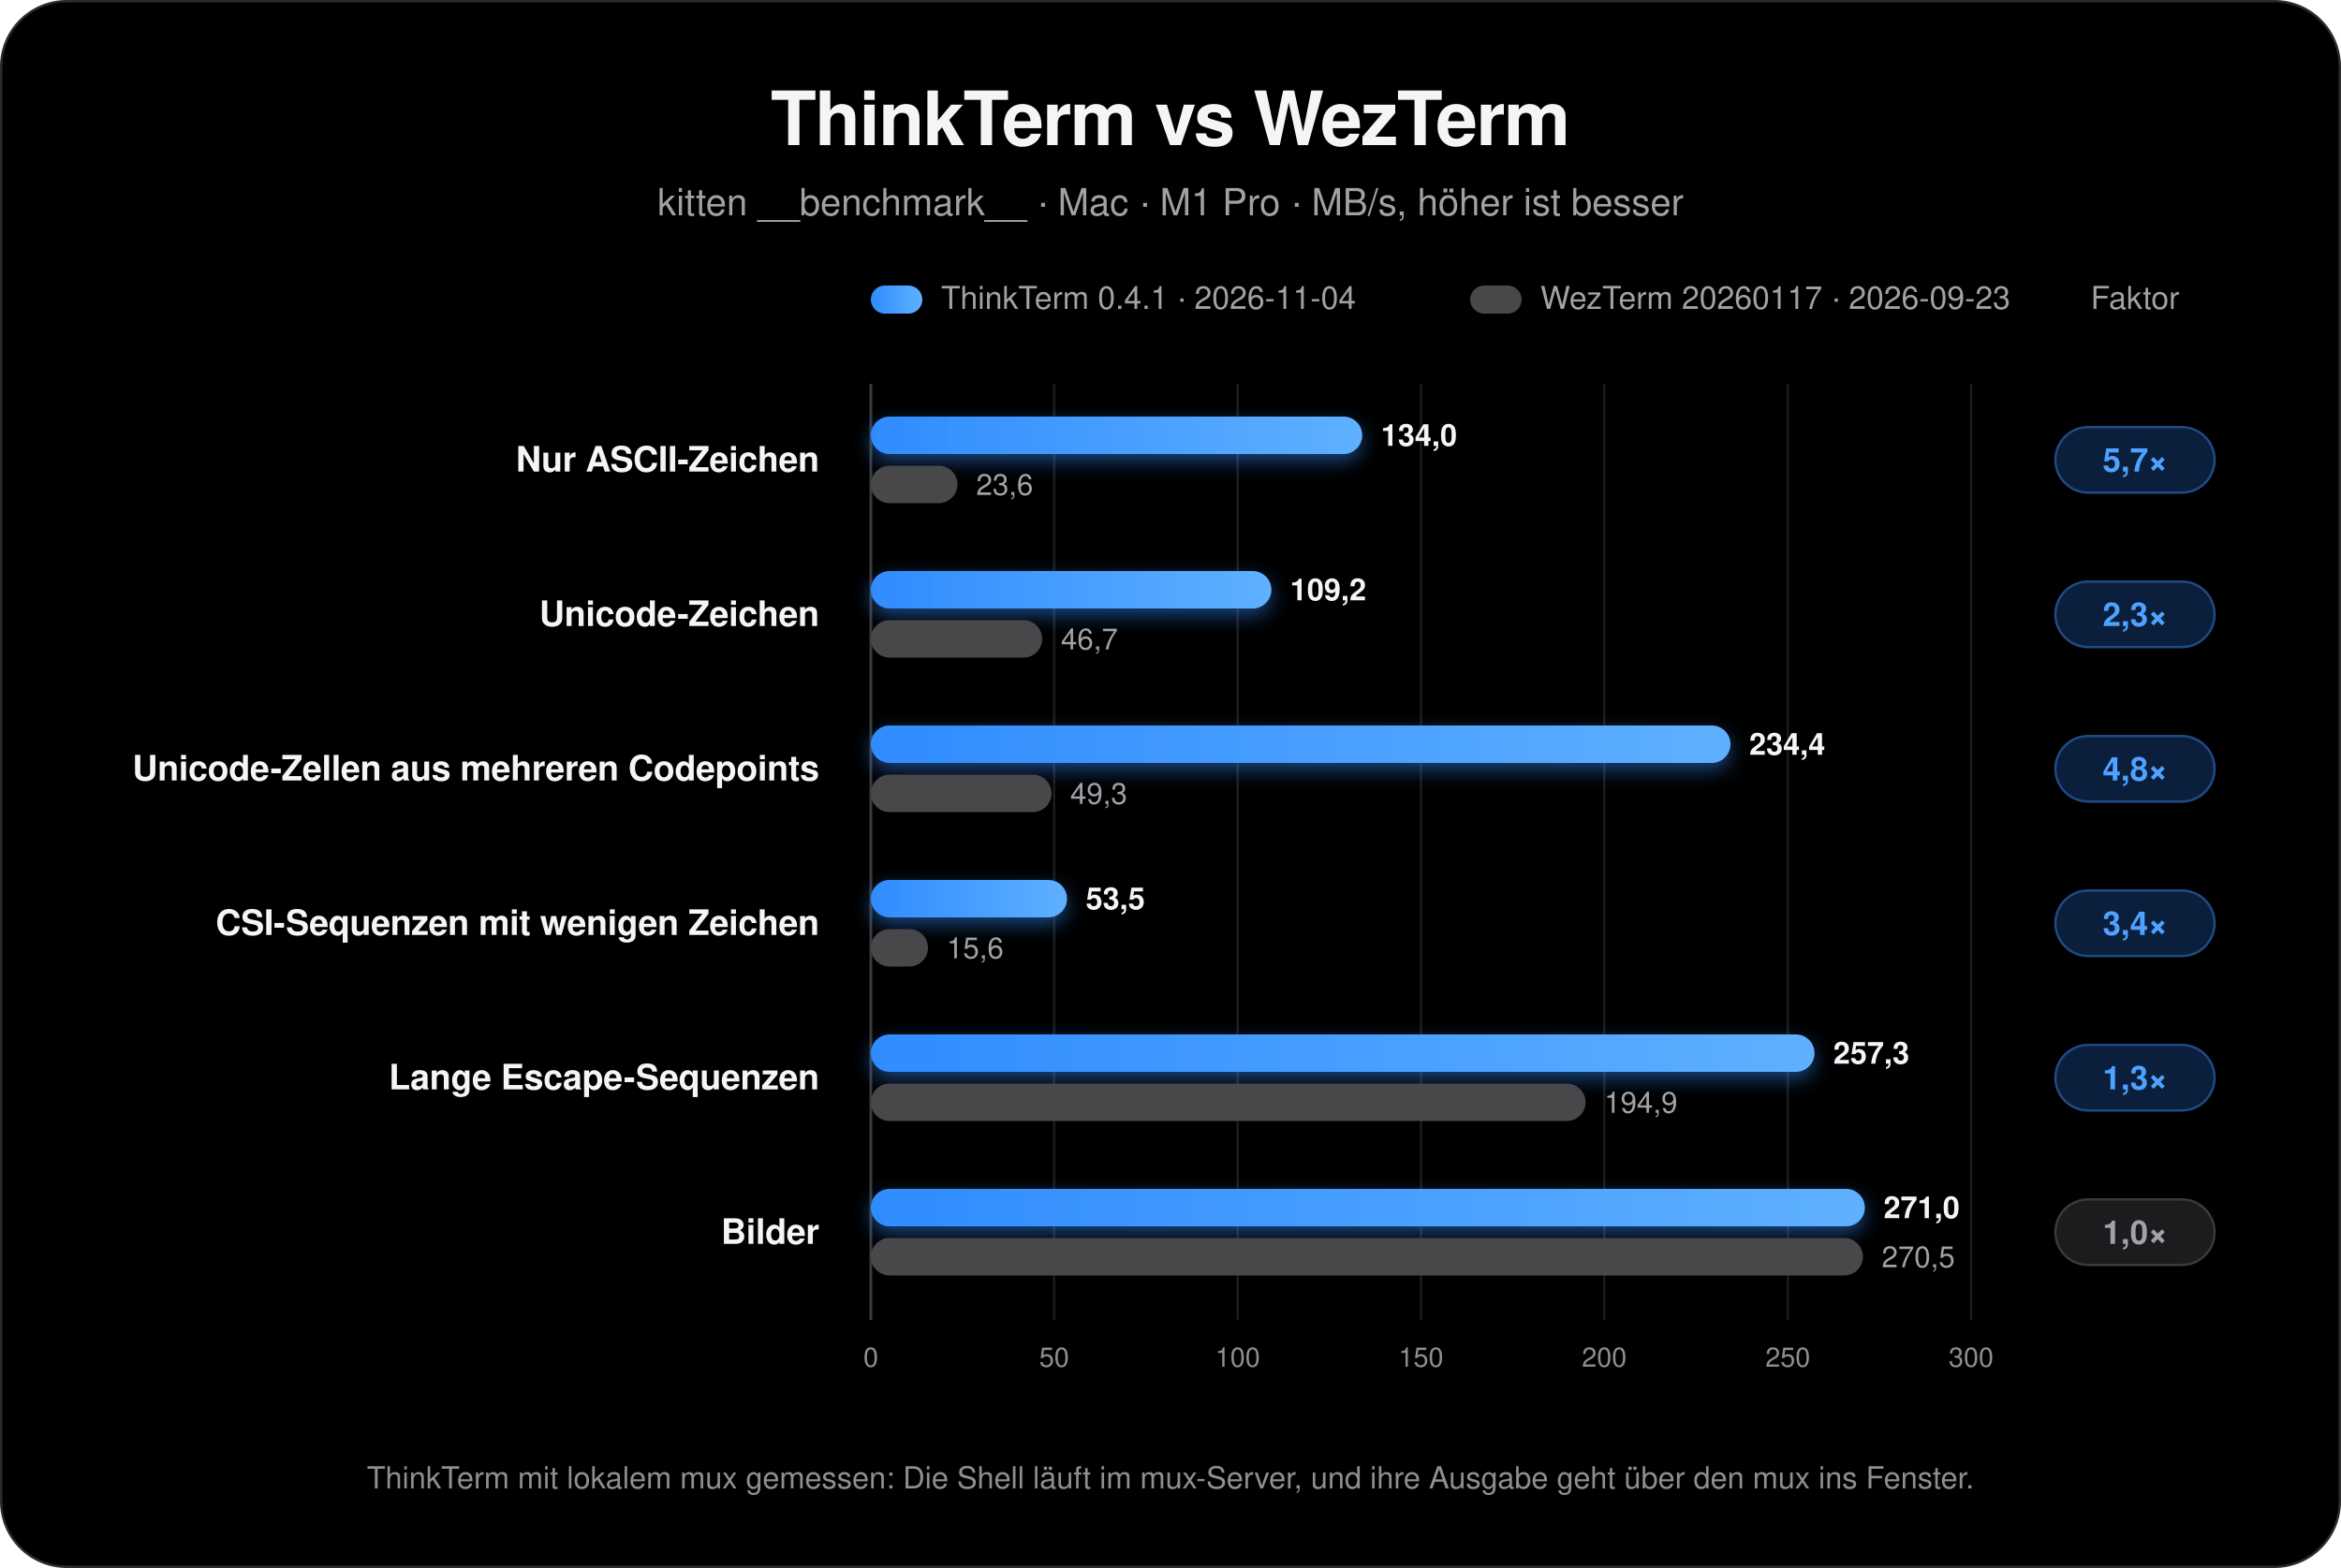
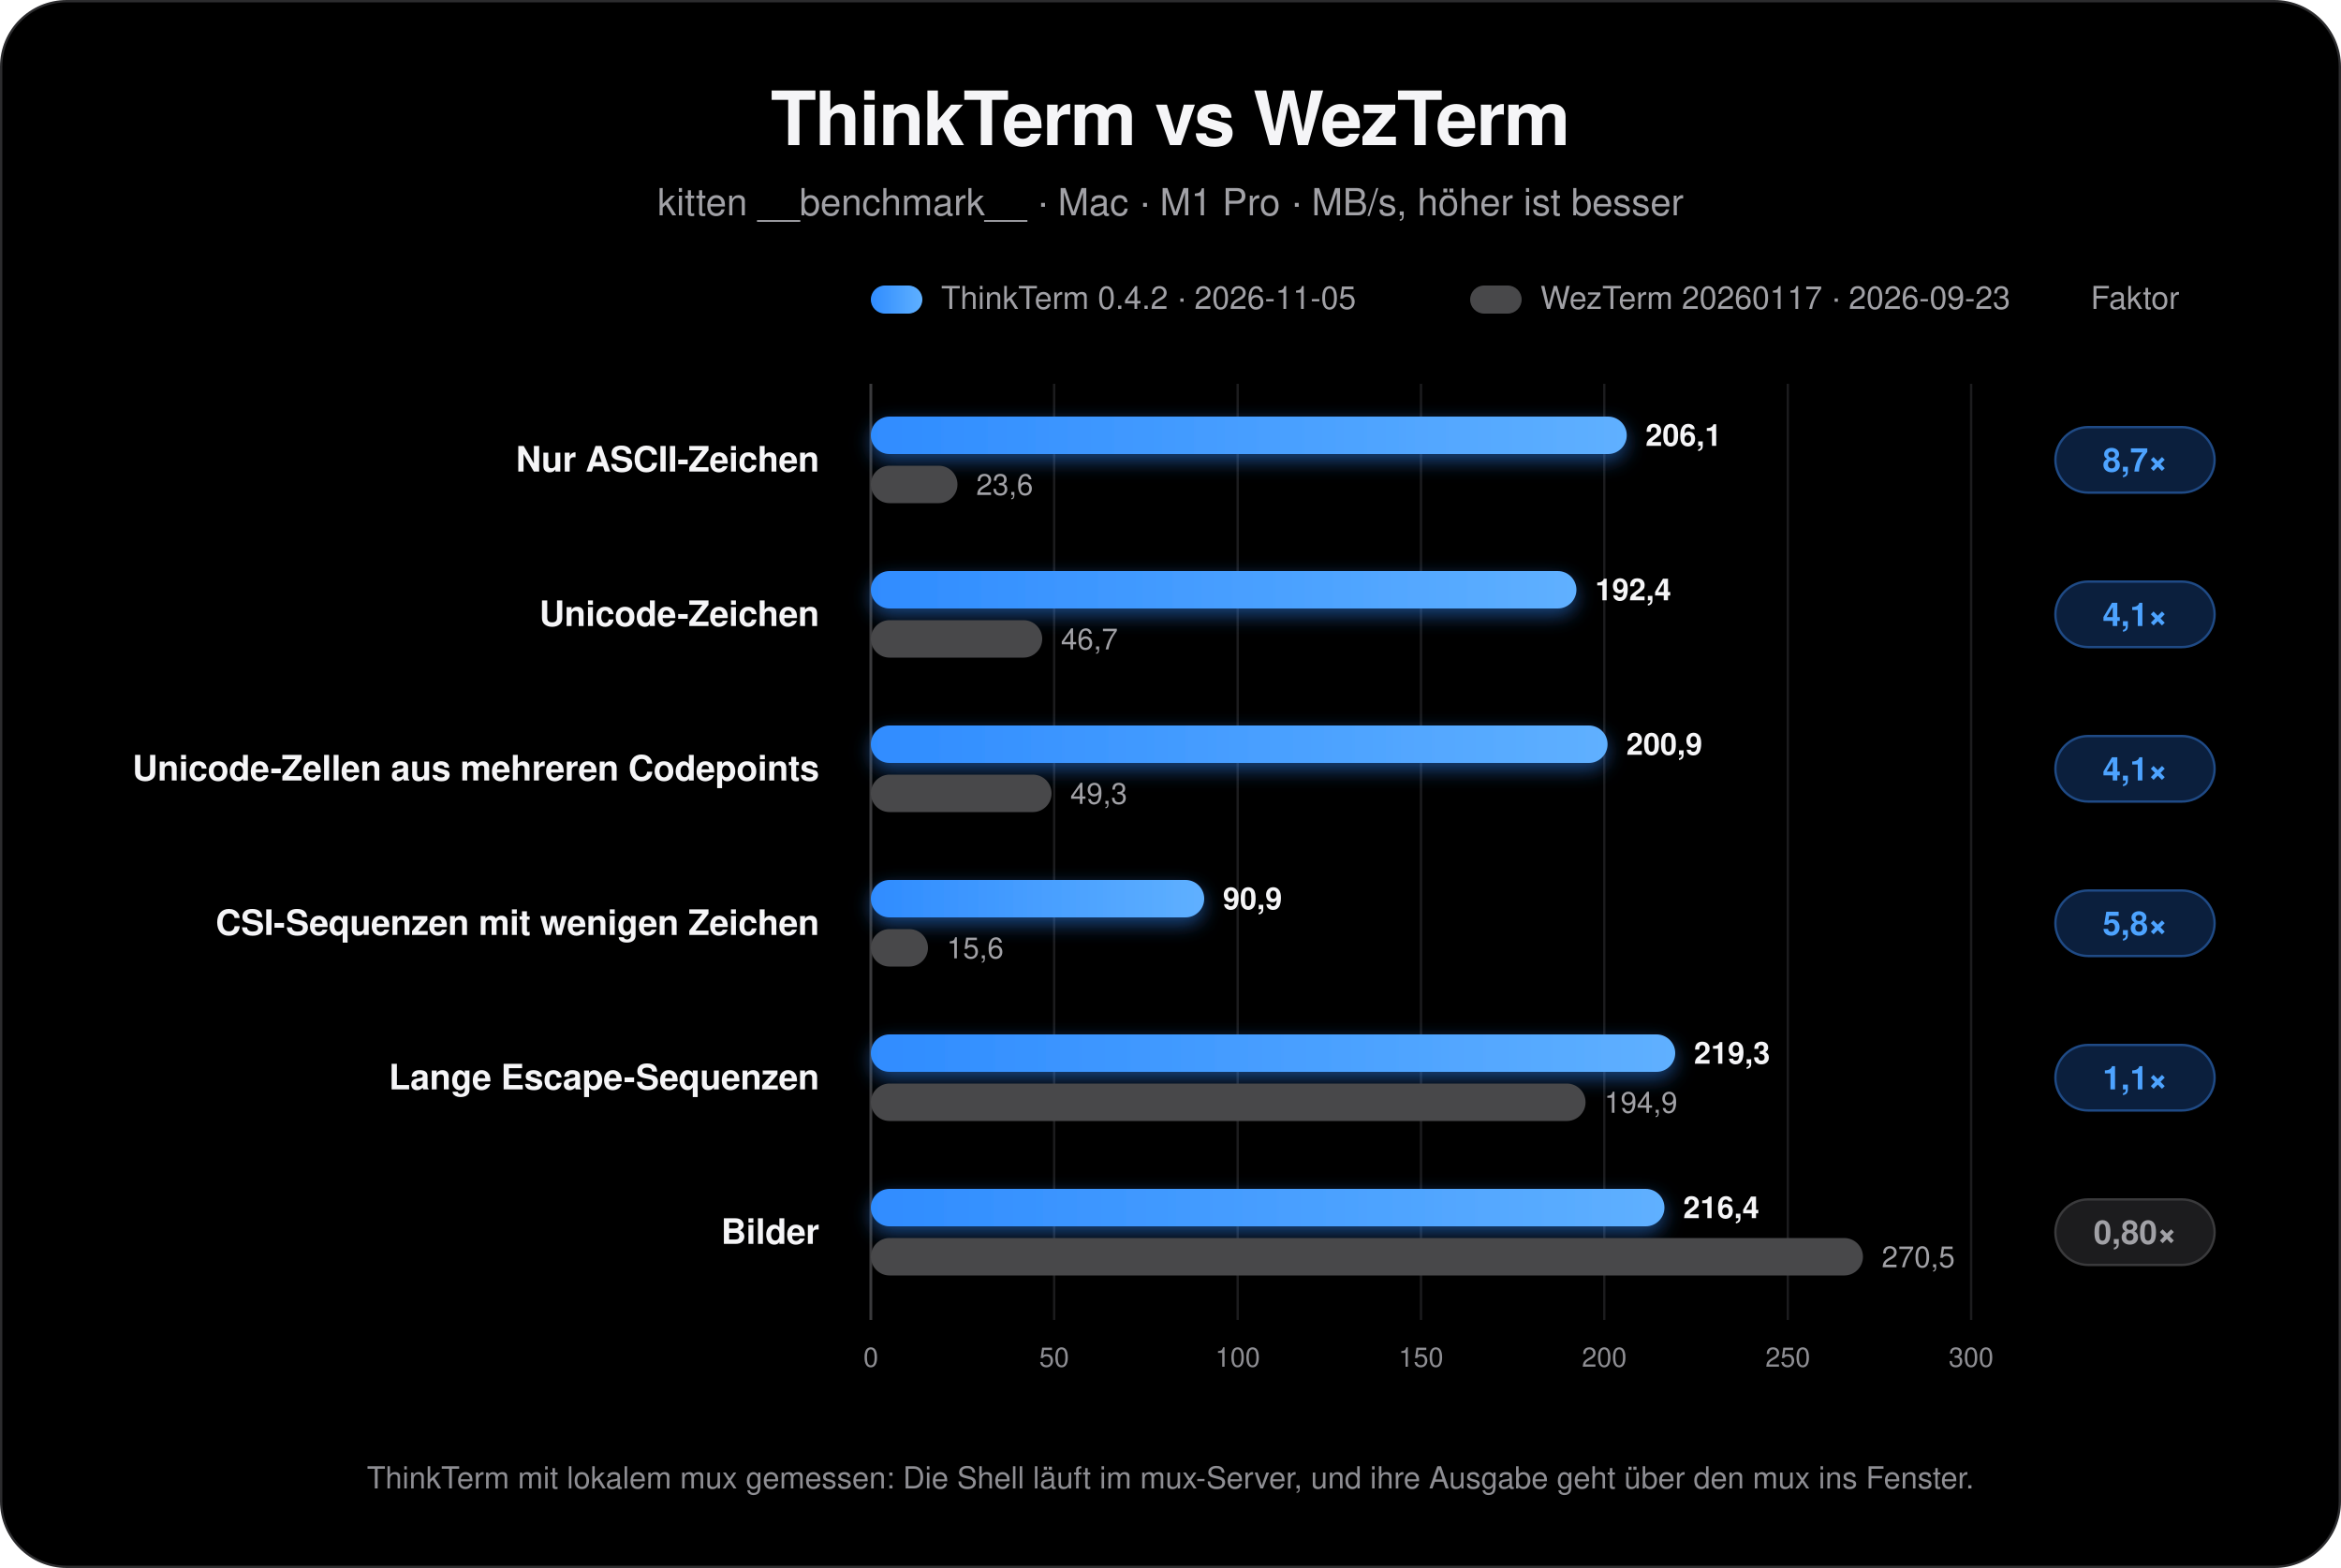
<svg xmlns="http://www.w3.org/2000/svg" viewBox="0 0 1000 670" width="1000" height="670" role="img" aria-labelledby="t d">
  <defs>
    <linearGradient id="ours" x1="0" y1="0" x2="1" y2="0">
      <stop offset="0" stop-color="#2f8cff" />
      <stop offset="1" stop-color="#5fb0ff" />
    </linearGradient>
    <filter id="glow" x="-10%" y="-80%" width="120%" height="300%">
      <feDropShadow dx="0" dy="3" stdDeviation="4" flood-color="#2f8cff" flood-opacity="0.5" />
    </filter>
  </defs>
  <style>
text { font-family: -apple-system, BlinkMacSystemFont, 'SF Pro Display', 'SF Pro Text', 'Segoe UI', 'Helvetica Neue', Helvetica, Arial, sans-serif; fill: #f5f5f7; }
.headline { font-size: 32px; font-weight: 700; letter-spacing: -0.6px; }
.subhead { font-size: 16px; fill: #a1a1a6; }
.label { font-size: 15px; font-weight: 600; letter-spacing: -0.1px; }
.legend { font-size: 13.5px; font-weight: 500; fill: #a1a1a6; }
.val-ours { font-size: 13px; font-weight: 700; }
.val-theirs { font-size: 12.5px; font-weight: 500; fill: #a1a1a6; }
.tick { font-size: 11.5px; fill: #8e8e93; }
.caption { font-size: 13px; font-weight: 500; fill: #8e8e93; }
.grid { stroke: #1c1c1e; stroke-width: 1; }
.axis { stroke: #3a3a3c; stroke-width: 1.2; }
.ours { fill: url(#ours); }
.ours-bar { fill: url(#ours); filter: url(#glow); }
.theirs { fill: #48484a; }
.win { fill: #0b1f3d; stroke: #1f4a85; }
.win-t { font-size: 14px; font-weight: 700; fill: #4da3ff; }
.even { fill: #1c1c1e; stroke: #3a3a3c; }
.even-t { font-size: 14px; font-weight: 700; fill: #a1a1a6; }
</style>
  <rect x="0.5" y="0.5" width="999" height="669" rx="28" fill="#000000" stroke="#2c2c2e" />
  <text x="500" y="62" class="headline" text-anchor="middle">ThinkTerm vs WezTerm</text>
  <text x="500" y="92" class="subhead" text-anchor="middle">kitten __benchmark__ · Mac · M1 Pro · MB/s, höher ist besser</text>
  <rect x="372" y="122" width="22" height="12" rx="6" class="ours" />
-   <text x="402" y="132" class="legend">ThinkTerm 0.4.1 · 2026-11-04</text>
+   <text x="402" y="132" class="legend">ThinkTerm 0.4.2 · 2026-11-05</text>
  <rect x="628" y="122" width="22" height="12" rx="6" class="theirs" />
  <text x="658" y="132" class="legend">WezTerm 20260117 · 2026-09-23</text>
  <text x="912" y="132" class="legend" text-anchor="middle">Faktor</text>
  <line x1="450.3" y1="164" x2="450.3" y2="564" class="grid" />
  <text x="450.3" y="584" class="tick" text-anchor="middle">50</text>
  <line x1="528.7" y1="164" x2="528.7" y2="564" class="grid" />
  <text x="528.7" y="584" class="tick" text-anchor="middle">100</text>
  <line x1="607.0" y1="164" x2="607.0" y2="564" class="grid" />
  <text x="607.0" y="584" class="tick" text-anchor="middle">150</text>
  <line x1="685.3" y1="164" x2="685.3" y2="564" class="grid" />
  <text x="685.3" y="584" class="tick" text-anchor="middle">200</text>
  <line x1="763.7" y1="164" x2="763.7" y2="564" class="grid" />
  <text x="763.7" y="584" class="tick" text-anchor="middle">250</text>
  <line x1="842.0" y1="164" x2="842.0" y2="564" class="grid" />
  <text x="842.0" y="584" class="tick" text-anchor="middle">300</text>
  <line x1="372" y1="164" x2="372" y2="564" class="axis" />
  <text x="372" y="584" class="tick" text-anchor="middle">0</text>
  <text x="350" y="201.5" class="label" text-anchor="end">Nur ASCII-Zeichen</text>
-   <rect x="372" y="178" width="209.9" height="16" rx="8.0" class="ours-bar" />
-   <text x="589.9" y="190.5" class="val-ours">134,0</text>
+   <rect x="372" y="178" width="322.9" height="16" rx="8.0" class="ours-bar" />
+   <text x="702.9" y="190.5" class="val-ours">206,1</text>
  <rect x="372" y="199" width="37.0" height="16" rx="8.0" class="theirs" />
  <text x="417.0" y="211.5" class="val-theirs">23,6</text>
  <rect x="878" y="182.5" width="68" height="28" rx="14" class="win" />
-   <text x="912" y="201.5" class="win-t" text-anchor="middle">5,7×</text>
+   <text x="912" y="201.5" class="win-t" text-anchor="middle">8,7×</text>
  <text x="350" y="267.5" class="label" text-anchor="end">Unicode-Zeichen</text>
-   <rect x="372" y="244" width="171.1" height="16" rx="8.0" class="ours-bar" />
-   <text x="551.1" y="256.5" class="val-ours">109,2</text>
+   <rect x="372" y="244" width="301.4" height="16" rx="8.0" class="ours-bar" />
+   <text x="681.4" y="256.5" class="val-ours">192,4</text>
  <rect x="372" y="265" width="73.2" height="16" rx="8.0" class="theirs" />
  <text x="453.2" y="277.5" class="val-theirs">46,7</text>
  <rect x="878" y="248.5" width="68" height="28" rx="14" class="win" />
-   <text x="912" y="267.5" class="win-t" text-anchor="middle">2,3×</text>
+   <text x="912" y="267.5" class="win-t" text-anchor="middle">4,1×</text>
  <text x="350" y="333.5" class="label" text-anchor="end">Unicode-Zellen aus mehreren Codepoints</text>
-   <rect x="372" y="310" width="367.2" height="16" rx="8.0" class="ours-bar" />
-   <text x="747.2" y="322.5" class="val-ours">234,4</text>
+   <rect x="372" y="310" width="314.7" height="16" rx="8.0" class="ours-bar" />
+   <text x="694.7" y="322.5" class="val-ours">200,9</text>
  <rect x="372" y="331" width="77.2" height="16" rx="8.0" class="theirs" />
  <text x="457.2" y="343.5" class="val-theirs">49,3</text>
  <rect x="878" y="314.5" width="68" height="28" rx="14" class="win" />
-   <text x="912" y="333.5" class="win-t" text-anchor="middle">4,8×</text>
+   <text x="912" y="333.5" class="win-t" text-anchor="middle">4,1×</text>
  <text x="350" y="399.5" class="label" text-anchor="end">CSI-Sequenzen mit wenigen Zeichen</text>
-   <rect x="372" y="376" width="83.8" height="16" rx="8.0" class="ours-bar" />
-   <text x="463.8" y="388.5" class="val-ours">53,5</text>
+   <rect x="372" y="376" width="142.4" height="16" rx="8.0" class="ours-bar" />
+   <text x="522.4" y="388.5" class="val-ours">90,9</text>
  <rect x="372" y="397" width="24.4" height="16" rx="8.0" class="theirs" />
  <text x="404.4" y="409.5" class="val-theirs">15,6</text>
  <rect x="878" y="380.5" width="68" height="28" rx="14" class="win" />
-   <text x="912" y="399.5" class="win-t" text-anchor="middle">3,4×</text>
+   <text x="912" y="399.5" class="win-t" text-anchor="middle">5,8×</text>
  <text x="350" y="465.5" class="label" text-anchor="end">Lange Escape-Sequenzen</text>
-   <rect x="372" y="442" width="403.1" height="16" rx="8.0" class="ours-bar" />
-   <text x="783.1" y="454.5" class="val-ours">257,3</text>
+   <rect x="372" y="442" width="343.6" height="16" rx="8.0" class="ours-bar" />
+   <text x="723.6" y="454.5" class="val-ours">219,3</text>
  <rect x="372" y="463" width="305.3" height="16" rx="8.0" class="theirs" />
  <text x="685.3" y="475.5" class="val-theirs">194,9</text>
  <rect x="878" y="446.5" width="68" height="28" rx="14" class="win" />
-   <text x="912" y="465.5" class="win-t" text-anchor="middle">1,3×</text>
+   <text x="912" y="465.5" class="win-t" text-anchor="middle">1,1×</text>
  <text x="350" y="531.5" class="label" text-anchor="end">Bilder</text>
-   <rect x="372" y="508" width="424.6" height="16" rx="8.0" class="ours-bar" />
-   <text x="804.6" y="520.5" class="val-ours">271,0</text>
+   <rect x="372" y="508" width="339.0" height="16" rx="8.0" class="ours-bar" />
+   <text x="719.0" y="520.5" class="val-ours">216,4</text>
  <rect x="372" y="529" width="423.8" height="16" rx="8.0" class="theirs" />
  <text x="803.8" y="541.5" class="val-theirs">270,5</text>
  <rect x="878" y="512.5" width="68" height="28" rx="14" class="even" />
-   <text x="912" y="531.5" class="even-t" text-anchor="middle">1,0×</text>
+   <text x="912" y="531.5" class="even-t" text-anchor="middle">0,80×</text>
  <text x="500" y="636" class="caption" text-anchor="middle">ThinkTerm mit lokalem mux gemessen: Die Shell läuft im mux-Server, und ihre Ausgabe geht über den mux ins Fenster.</text>
</svg>
